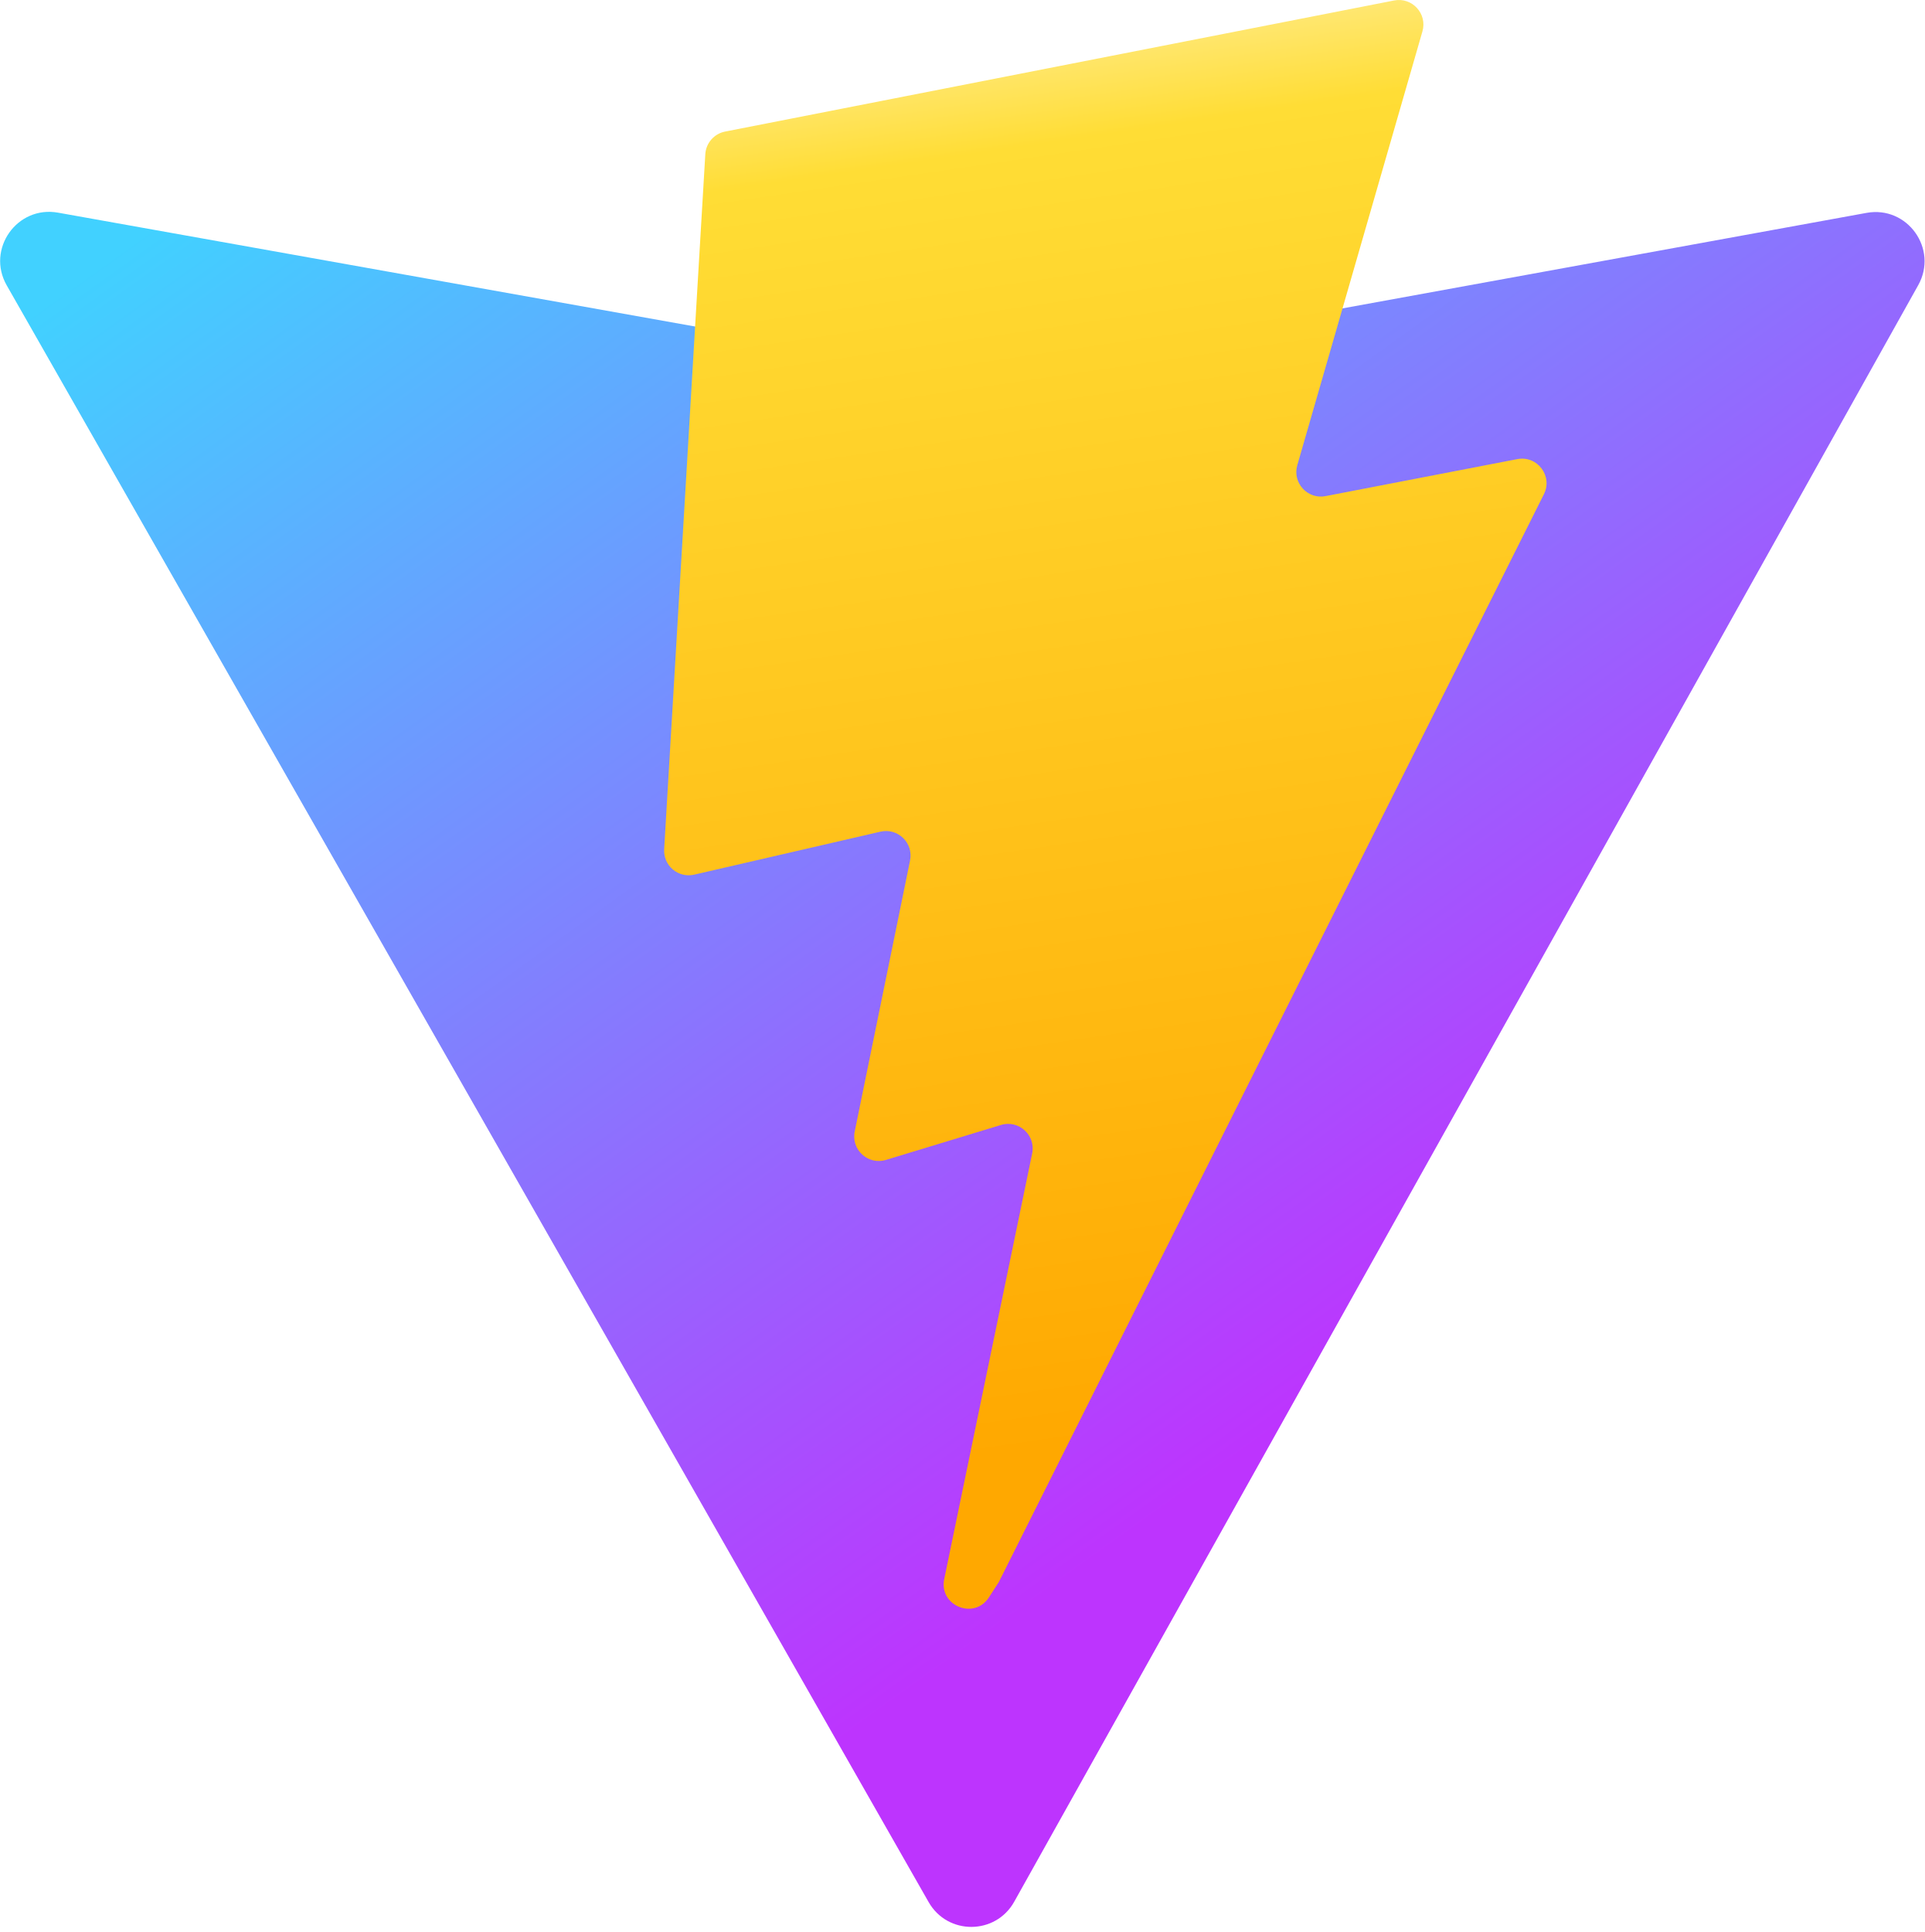
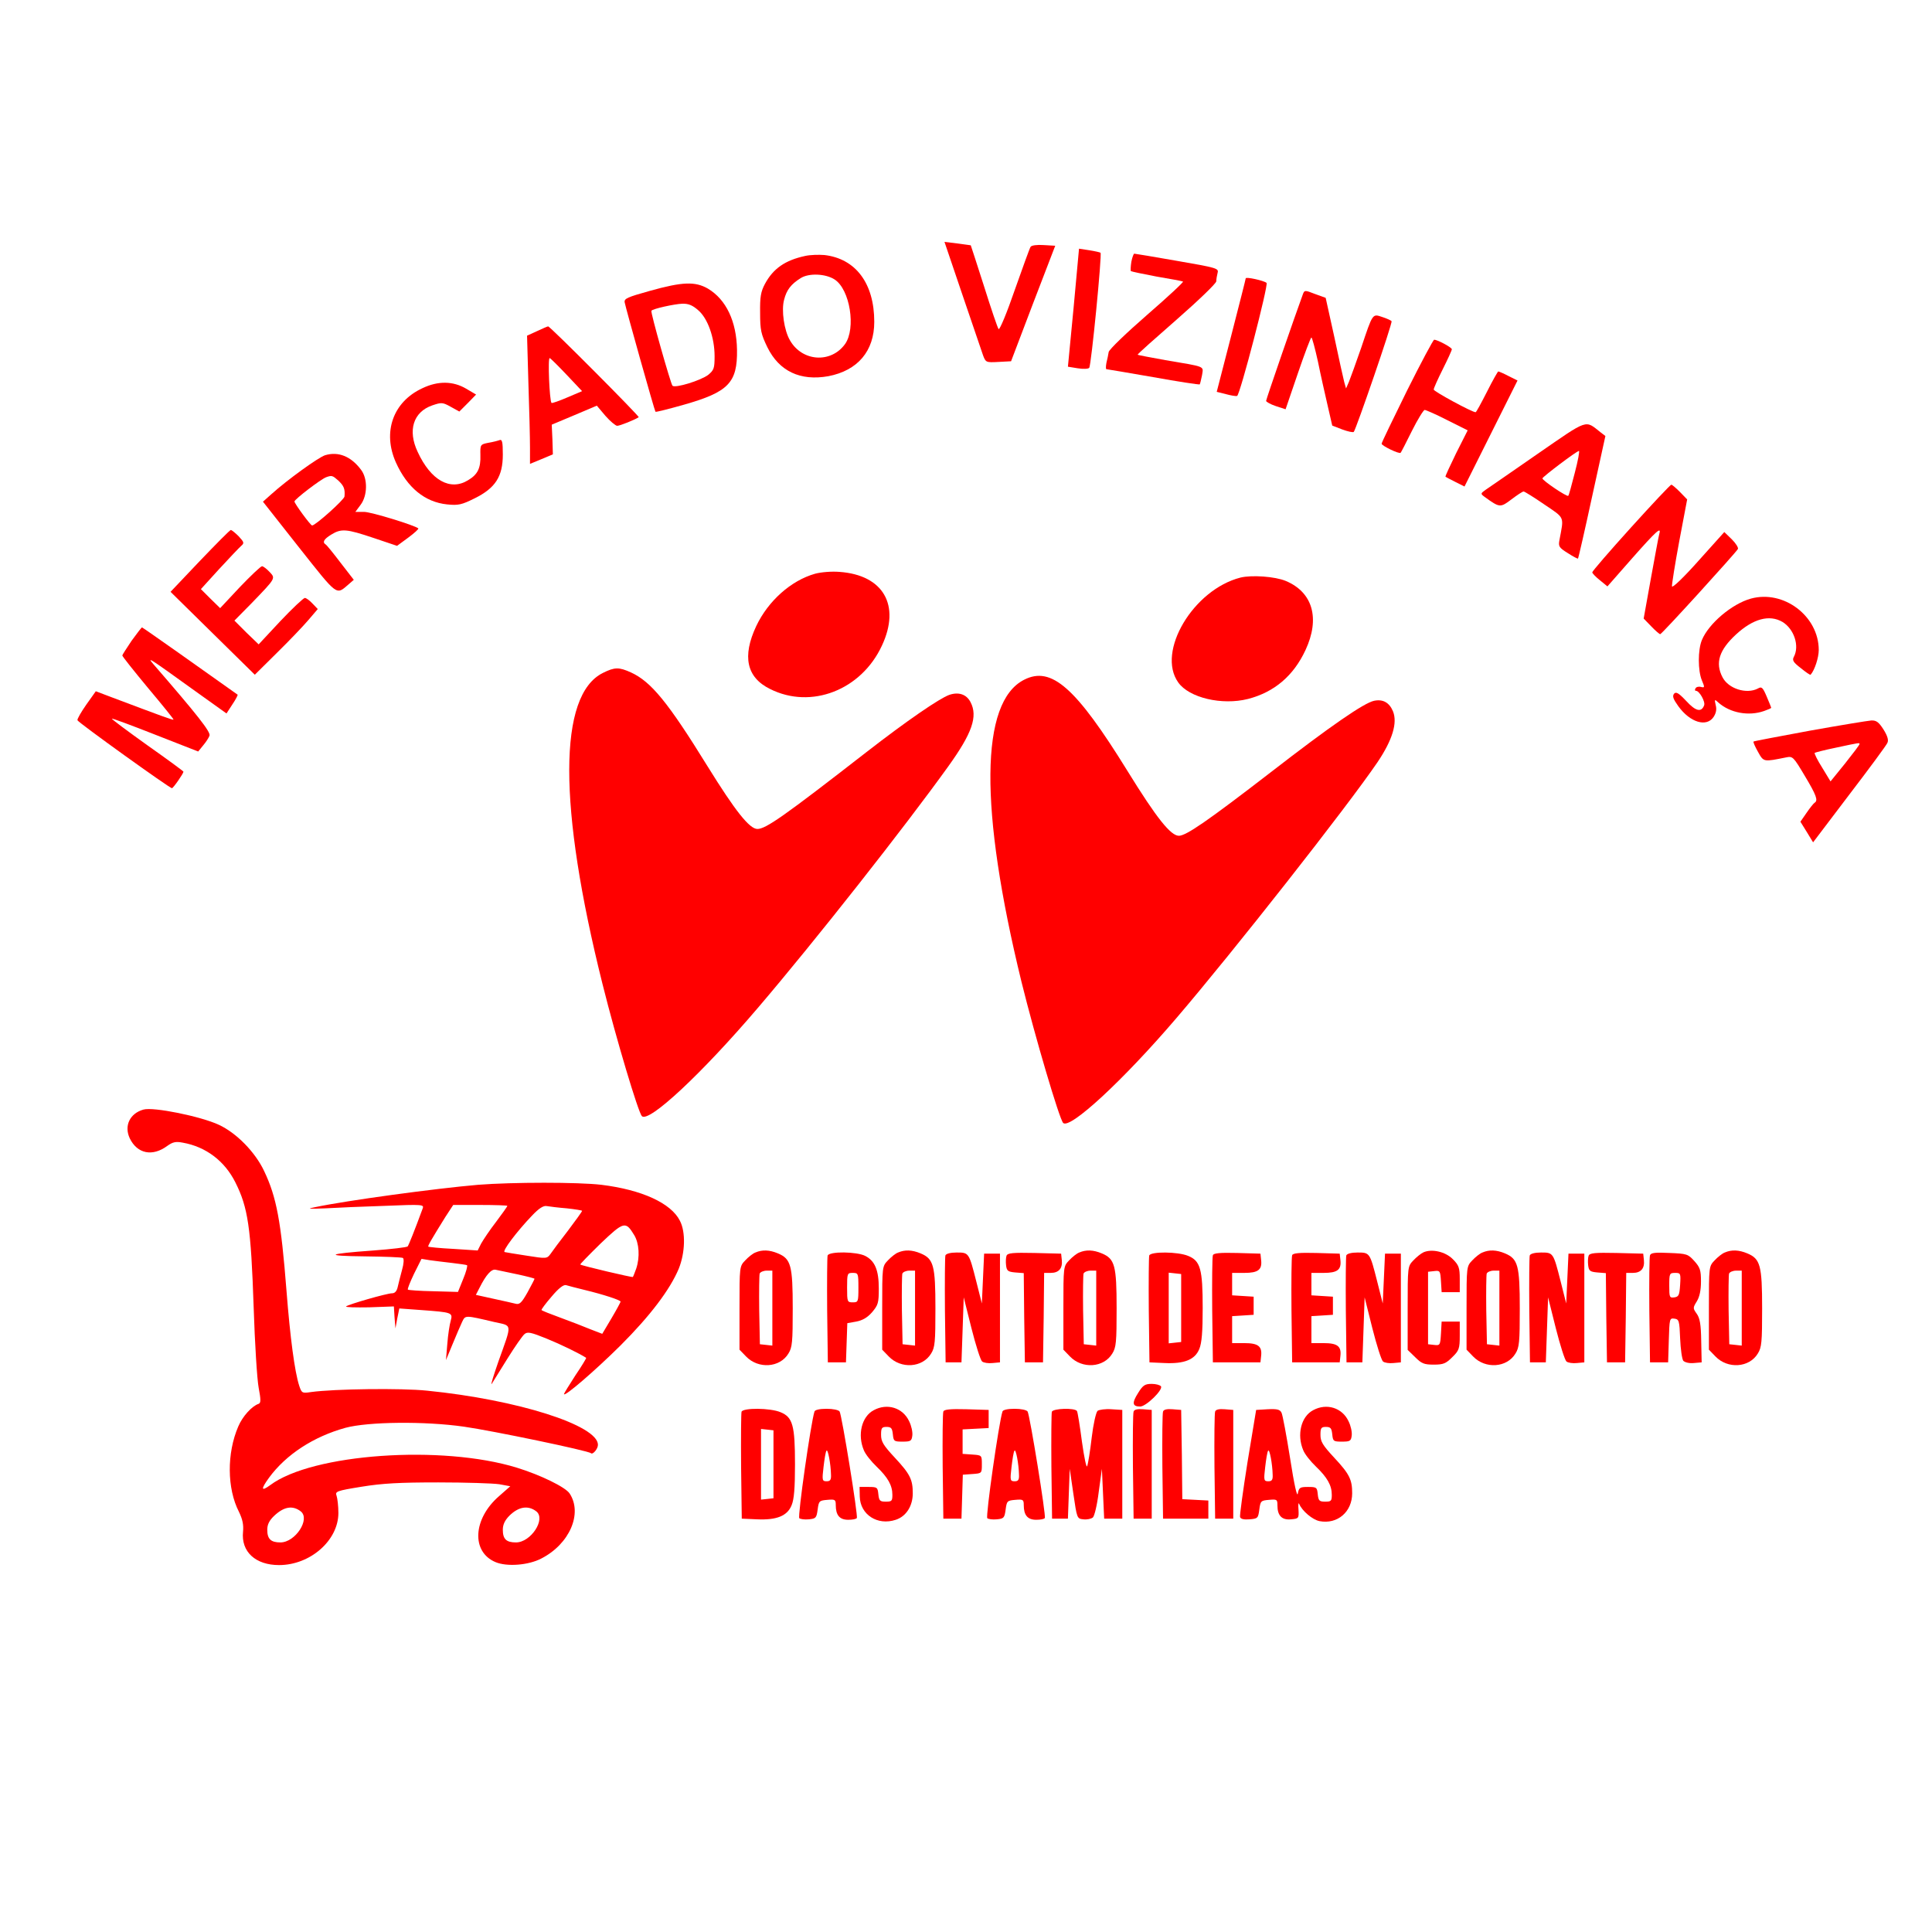
- <svg xmlns="http://www.w3.org/2000/svg" aria-hidden="true" role="img" class="iconify iconify--logos" width="31.88" height="32" preserveAspectRatio="xMidYMid meet" viewBox="0 0 256 257">
-   <defs>
-     <linearGradient id="IconifyId1813088fe1fbc01fb466" x1="-.828%" x2="57.636%" y1="7.652%" y2="78.411%">
-       <stop offset="0%" stop-color="#41D1FF" />
-       <stop offset="100%" stop-color="#BD34FE" />
-     </linearGradient>
-     <linearGradient id="IconifyId1813088fe1fbc01fb467" x1="43.376%" x2="50.316%" y1="2.242%" y2="89.03%">
-       <stop offset="0%" stop-color="#FFEA83" />
-       <stop offset="8.333%" stop-color="#FFDD35" />
-       <stop offset="100%" stop-color="#FFA800" />
-     </linearGradient>
-   </defs>
-   <path fill="url(#IconifyId1813088fe1fbc01fb466)" d="M255.153 37.938L134.897 252.976c-2.483 4.44-8.862 4.466-11.382.048L.875 37.958c-2.746-4.814 1.371-10.646 6.827-9.67l120.385 21.517a6.537 6.537 0 0 0 2.322-.004l117.867-21.483c5.438-.991 9.574 4.796 6.877 9.62Z" />
-   <path fill="url(#IconifyId1813088fe1fbc01fb467)" d="M185.432.063L96.44 17.501a3.268 3.268 0 0 0-2.634 3.014l-5.474 92.456a3.268 3.268 0 0 0 3.997 3.378l24.777-5.718c2.318-.535 4.413 1.507 3.936 3.838l-7.361 36.047c-.495 2.426 1.782 4.5 4.151 3.78l15.304-4.649c2.372-.72 4.652 1.36 4.15 3.788l-11.698 56.621c-.732 3.542 3.979 5.473 5.943 2.437l1.313-2.028l72.516-144.72c1.215-2.423-.88-5.186-3.54-4.672l-25.505 4.922c-2.396.462-4.435-1.77-3.759-4.114l16.646-57.705c.677-2.35-1.37-4.583-3.769-4.113Z" />
+ <svg xmlns="http://www.w3.org/2000/svg" width="243" height="243" viewBox="0 0 243 243" fill="none">
+   <path d="M121.044 37.062C122.298 40.737 123.466 44.156 123.637 44.669C123.978 45.58 124.007 45.609 125.574 45.523L127.169 45.438L129.932 38.173L132.724 30.909L131.271 30.824C130.445 30.767 129.733 30.852 129.619 31.052C129.505 31.223 128.622 33.672 127.625 36.493C126.656 39.313 125.745 41.507 125.602 41.393C125.488 41.279 124.662 38.857 123.779 36.037C122.867 33.217 122.127 30.881 122.098 30.852C122.098 30.852 121.329 30.738 120.446 30.624L118.794 30.425L121.044 37.062Z" fill="#FF0000" />
+   <path d="M135.032 38.715L134.319 46.122L135.544 46.321C136.228 46.435 136.883 46.406 136.997 46.264C137.254 45.979 138.621 31.963 138.422 31.792C138.365 31.735 137.738 31.593 137.026 31.479L135.715 31.279L135.032 38.715Z" fill="#FF0000" />
+   <path d="M101.274 32.191C98.767 32.732 97.257 33.758 96.203 35.724C95.69 36.692 95.576 37.347 95.605 39.342C95.605 41.535 95.719 42.019 96.516 43.672C97.998 46.691 100.647 47.945 104.179 47.318C107.883 46.606 109.962 44.156 109.962 40.481C109.962 35.638 107.626 32.533 103.695 32.077C102.983 32.02 101.9 32.049 101.274 32.191ZM104.977 35.154C106.914 36.407 107.683 41.307 106.288 43.273C104.521 45.723 100.903 45.495 99.365 42.817C98.624 41.564 98.254 39.028 98.624 37.689C98.938 36.464 99.479 35.752 100.704 34.983C101.73 34.328 103.838 34.413 104.977 35.154Z" fill="#FF0000" />
+   <path d="M142.296 32.932C142.211 33.502 142.182 34.014 142.239 34.1C142.324 34.157 143.777 34.47 145.458 34.783C147.167 35.068 148.677 35.353 148.791 35.41C148.934 35.439 146.911 37.319 144.319 39.569C141.669 41.877 139.533 43.928 139.447 44.27C139.39 44.612 139.276 45.21 139.162 45.637C139.077 46.093 139.077 46.435 139.162 46.435C139.248 46.435 141.897 46.891 145.031 47.432C148.193 48.002 150.814 48.401 150.899 48.344C150.956 48.258 151.07 47.745 151.184 47.204C151.355 46.008 151.782 46.178 146.569 45.295C144.717 44.954 143.122 44.669 143.094 44.612C143.037 44.555 145.259 42.589 147.994 40.196C150.728 37.803 152.979 35.638 152.979 35.382C152.979 35.125 153.064 34.641 153.15 34.299C153.292 33.758 153.036 33.672 148.079 32.818C145.173 32.305 142.752 31.906 142.666 31.906C142.581 31.906 142.41 32.362 142.296 32.932Z" fill="#FF0000" />
+   <path d="M156.682 35.011C156.682 35.097 155.856 38.344 154.859 42.219L153.036 49.284L154.175 49.569C154.802 49.739 155.429 49.853 155.6 49.797C155.97 49.654 159.56 35.837 159.303 35.581C158.99 35.296 156.682 34.783 156.682 35.011Z" fill="#FF0000" />
+   <path d="M81.76 36.578C78.911 37.376 78.484 37.547 78.569 38.031C78.712 38.8 82.329 51.677 82.443 51.791C82.5 51.848 84.096 51.449 86.004 50.907C91.616 49.312 92.756 48.144 92.699 44.014C92.642 40.424 91.332 37.661 89.024 36.293C87.429 35.382 85.833 35.439 81.76 36.578ZM87.828 39.028C89.024 40.054 89.879 42.475 89.879 44.811C89.879 46.321 89.793 46.549 89.081 47.147C88.141 47.859 84.922 48.856 84.58 48.514C84.352 48.258 81.788 39.228 81.931 39.085C82.102 38.829 84.865 38.23 85.805 38.202C86.603 38.173 87.115 38.401 87.828 39.028Z" fill="#FF0000" />
+   <path d="M163.833 37.12C163.007 39.342 159.246 50.224 159.246 50.423C159.246 50.537 159.787 50.85 160.471 51.078L161.696 51.477L163.234 46.976C164.089 44.469 164.858 42.447 164.944 42.447C165.029 42.447 165.4 43.814 165.77 45.495C166.112 47.204 166.682 49.683 166.995 51.05L167.565 53.528L168.818 54.013C169.502 54.269 170.157 54.411 170.271 54.326C170.556 54.013 175.171 40.623 175.028 40.396C174.971 40.31 174.43 40.054 173.889 39.883C172.607 39.456 172.692 39.313 171.211 43.729C170.556 45.609 169.872 47.517 169.673 48.002L169.302 48.856L169.074 48.059C168.961 47.631 168.391 45.068 167.821 42.361L166.738 37.461L165.4 36.977C164.089 36.464 164.061 36.464 163.833 37.12Z" fill="#FF0000" />
+   <path d="M67.544 41.649L66.291 42.219L66.462 48.23C66.576 51.506 66.661 55.152 66.661 56.292V58.343L68.114 57.745L69.538 57.146L69.481 55.266L69.396 53.414L72.245 52.218L75.065 51.021L76.148 52.303C76.746 52.987 77.43 53.557 77.629 53.557C77.971 53.557 79.879 52.788 80.335 52.474C80.478 52.389 69.168 41.022 68.94 41.051C68.855 41.051 68.228 41.336 67.544 41.649ZM71.305 47.176L73.213 49.198L71.333 49.996C70.336 50.423 69.453 50.737 69.368 50.68C69.111 50.395 68.883 44.954 69.14 45.039C69.282 45.096 70.251 46.065 71.305 47.176Z" fill="#FF0000" />
+   <path d="M176.966 49.141C175.228 52.674 173.775 55.665 173.775 55.807C173.775 56.064 175.997 57.146 176.168 56.947C176.225 56.89 176.88 55.636 177.592 54.184C178.304 52.759 179.045 51.563 179.188 51.563C179.358 51.563 180.64 52.133 182.036 52.845L184.6 54.127L183.147 57.004C182.378 58.599 181.751 59.91 181.808 59.967C181.865 59.995 182.407 60.308 183.062 60.622L184.201 61.192L187.534 54.525L190.868 47.859L189.728 47.29C189.13 46.976 188.532 46.72 188.446 46.72C188.389 46.72 187.734 47.859 187.022 49.284C186.309 50.68 185.683 51.848 185.597 51.848C185.141 51.848 180.327 49.227 180.327 48.999C180.327 48.828 180.84 47.688 181.467 46.435C182.093 45.181 182.606 44.071 182.606 43.928C182.606 43.7 180.811 42.731 180.384 42.731C180.27 42.731 178.732 45.609 176.966 49.141Z" fill="#FF0000" />
+   <path d="M53.13 48.828C49.426 50.537 48.087 54.355 49.797 58.172C51.221 61.334 53.443 63.157 56.235 63.442C57.631 63.585 58.058 63.499 59.71 62.673C62.303 61.391 63.243 59.938 63.243 57.175C63.243 55.58 63.157 55.238 62.844 55.352C62.616 55.437 61.961 55.608 61.419 55.694C60.422 55.893 60.394 55.921 60.422 57.232C60.479 58.884 60.081 59.682 58.884 60.394C56.634 61.79 54.184 60.422 52.531 56.833C51.249 54.127 51.99 51.819 54.355 50.993C55.523 50.594 55.665 50.594 56.691 51.164L57.773 51.762L58.827 50.708L59.881 49.626L58.628 48.885C56.975 47.916 55.095 47.888 53.13 48.828Z" fill="#FF0000" />
+   <path d="M193.431 57.061C190.212 59.283 187.278 61.334 186.879 61.59C186.196 62.075 186.196 62.103 186.737 62.502C188.617 63.869 188.703 63.869 190.098 62.815C190.811 62.274 191.494 61.818 191.637 61.818C191.751 61.818 192.947 62.559 194.229 63.442C196.878 65.237 196.708 64.895 196.138 67.943C195.995 68.712 196.081 68.883 197.192 69.567C197.847 69.994 198.445 70.308 198.474 70.251C198.531 70.194 199.328 66.718 200.24 62.502L201.921 54.839L201.323 54.383C199.328 52.816 199.87 52.617 193.431 57.061ZM198.075 59.454C197.676 60.992 197.334 62.303 197.249 62.359C197.106 62.531 194.001 60.451 194.001 60.166C194.03 59.967 198.274 56.748 198.588 56.719C198.702 56.691 198.474 57.944 198.075 59.454Z" fill="#FF0000" />
+   <path d="M40.88 57.26C40.025 57.545 36.151 60.337 34.128 62.16L33.074 63.1L37.632 68.883C42.532 75.065 42.247 74.866 43.843 73.498L44.498 72.928L42.846 70.792C41.934 69.595 41.108 68.57 40.965 68.484C40.51 68.2 40.737 67.801 41.678 67.231C42.931 66.462 43.586 66.519 46.976 67.658L49.939 68.655L51.335 67.63C52.104 67.06 52.674 66.547 52.617 66.462C52.218 66.091 46.691 64.382 45.78 64.382H44.697L45.352 63.499C46.236 62.331 46.264 60.194 45.409 59.084C44.156 57.403 42.561 56.748 40.88 57.26ZM42.561 60.451C43.244 61.106 43.415 61.476 43.33 62.445C43.301 62.844 39.683 66.091 39.256 66.091C39.057 66.091 37.034 63.328 37.034 63.072C37.062 62.787 40.339 60.28 41.022 60.024C41.734 59.767 41.82 59.796 42.561 60.451Z" fill="#FF0000" />
+   <path d="M205.14 66.348C202.462 69.311 200.268 71.846 200.268 71.988C200.268 72.102 200.696 72.558 201.237 72.986L202.177 73.755L205.282 70.222C208.33 66.775 208.986 66.177 208.701 67.145C208.615 67.43 208.16 69.937 207.647 72.729L206.735 77.8L207.704 78.797C208.216 79.338 208.729 79.766 208.815 79.766C209.014 79.766 218.216 69.652 218.586 69.054C218.671 68.883 218.33 68.342 217.817 67.829L216.877 66.918L213.629 70.535C211.834 72.558 210.353 73.983 210.296 73.755C210.268 73.527 210.666 70.991 211.208 68.086L212.205 62.815L211.293 61.875C210.809 61.391 210.325 60.964 210.211 60.964C210.097 60.964 207.818 63.385 205.14 66.348Z" fill="#FF0000" />
+   <path d="M25.126 70.564L21.451 74.438L26.75 79.652L32.049 84.865L34.84 82.102C36.379 80.592 38.173 78.712 38.8 77.971L39.968 76.603L39.313 75.92C38.943 75.521 38.515 75.207 38.344 75.207C38.173 75.207 36.778 76.518 35.268 78.113L32.533 81.047L30.995 79.566L29.485 78.056L31.65 75.863C34.727 72.672 34.669 72.758 33.9 71.931C33.53 71.533 33.103 71.219 32.96 71.219C32.789 71.219 31.536 72.416 30.169 73.84L27.69 76.49L26.465 75.293L25.269 74.097L27.576 71.561C28.858 70.165 30.111 68.855 30.339 68.655C30.738 68.314 30.71 68.2 30.026 67.459C29.599 67.031 29.143 66.661 29.029 66.661C28.915 66.661 27.177 68.427 25.126 70.564Z" fill="#FF0000" />
+   <path d="M102.527 72.159C99.479 73.014 96.602 75.606 95.12 78.74C93.326 82.557 93.895 85.207 96.858 86.66C102.014 89.252 108.339 86.802 110.931 81.19C113.296 76.119 111.102 72.33 105.604 71.931C104.607 71.846 103.268 71.96 102.527 72.159Z" fill="#FF0000" />
+   <path d="M156.027 72.644C150.102 74.153 145.43 81.959 148.193 85.833C149.56 87.771 153.691 88.739 156.967 87.913C160.272 87.058 162.693 85.007 164.203 81.76C166.055 77.771 165.115 74.495 161.725 73.071C160.357 72.501 157.451 72.302 156.027 72.644Z" fill="#FF0000" />
+   <path d="M220.21 75.293C217.845 75.948 214.911 78.427 214.057 80.506C213.544 81.731 213.544 84.352 214.057 85.577C214.427 86.46 214.427 86.517 213.943 86.403C213.658 86.318 213.344 86.403 213.259 86.574C213.145 86.745 213.173 86.888 213.316 86.888C213.743 86.888 214.512 88.255 214.341 88.711C214 89.622 213.287 89.48 212.091 88.169C211.122 87.144 210.809 86.973 210.553 87.258C210.325 87.571 210.439 87.913 211.094 88.825C212.575 90.876 214.655 91.502 215.538 90.163C215.851 89.679 215.937 89.195 215.794 88.682C215.623 87.942 215.652 87.913 216.136 88.369C217.617 89.679 219.953 90.107 221.891 89.423C222.375 89.252 222.774 89.081 222.774 89.024C222.774 88.967 222.517 88.34 222.204 87.6C221.72 86.46 221.577 86.318 221.093 86.603C219.669 87.343 217.39 86.631 216.649 85.178C215.709 83.383 216.222 81.76 218.358 79.794C220.495 77.828 222.546 77.259 224.198 78.227C225.651 79.11 226.363 81.247 225.623 82.614C225.395 83.042 225.537 83.298 226.506 84.039C227.132 84.552 227.674 84.922 227.731 84.865C228.243 84.295 228.756 82.7 228.756 81.76C228.756 77.487 224.341 74.153 220.21 75.293Z" fill="#FF0000" />
+   <path d="M16.551 80.592C15.925 81.532 15.383 82.358 15.383 82.443C15.383 82.557 16.836 84.381 18.631 86.546C20.426 88.682 21.878 90.477 21.822 90.505C21.736 90.591 20.511 90.135 13.931 87.657L12.05 86.944L10.854 88.625C10.199 89.565 9.686 90.448 9.743 90.591C9.828 90.876 21.337 99.137 21.622 99.137C21.793 99.137 23.075 97.285 23.075 97.058C23.075 97.001 21.024 95.491 18.517 93.725C16.01 91.93 14.016 90.448 14.073 90.391C14.13 90.335 16.58 91.246 19.543 92.414L24.927 94.522L25.553 93.753C25.895 93.354 26.266 92.784 26.351 92.528C26.522 92.072 24.841 89.936 19.258 83.497C18.46 82.557 18.802 82.785 23.987 86.517L28.488 89.736L29.228 88.597C29.656 87.97 29.941 87.4 29.884 87.372C25.895 84.523 17.947 78.911 17.862 78.911C17.805 78.911 17.207 79.68 16.551 80.592Z" fill="#FF0000" />
+   <path d="M75.834 84.637C70.194 87.429 70.194 101.416 75.777 123.751C77.543 130.815 80.278 139.903 80.734 140.387C81.617 141.242 88.226 135.089 95.32 126.77C102.499 118.366 113.808 104.009 119.306 96.345C122.269 92.215 123.01 90.107 122.07 88.312C121.557 87.315 120.56 87.001 119.392 87.4C118.138 87.856 114.065 90.648 108.965 94.608C98.596 102.67 96.317 104.265 95.263 104.265C94.266 104.265 92.471 101.986 89.024 96.431C84.01 88.312 81.902 85.748 79.367 84.58C77.857 83.896 77.316 83.896 75.834 84.637Z" fill="#FF0000" />
+   <path d="M128.821 85.492C123.266 88.283 123.152 101.673 128.479 123.494C130.189 130.417 133.237 140.729 133.721 141.242C134.576 142.068 141.27 135.886 147.965 128.052C155.115 119.705 169.445 101.473 173.262 95.861C175.142 93.069 175.798 90.904 175.199 89.451C174.743 88.369 173.946 87.913 172.835 88.141C171.581 88.397 167.394 91.275 159.816 97.143C151.953 103.211 149.19 105.12 148.278 105.12C147.253 105.12 145.487 102.926 141.812 96.972C135.317 86.46 132.24 83.754 128.821 85.492Z" fill="#FF0000" />
+   <path d="M227.645 91.901C223.799 92.614 220.609 93.212 220.552 93.269C220.495 93.354 220.751 93.924 221.122 94.579C221.834 95.861 221.805 95.833 224.654 95.263C225.48 95.092 225.566 95.177 226.99 97.57C228.443 99.992 228.699 100.675 228.243 100.96C228.101 101.046 227.645 101.616 227.218 102.242L226.449 103.353L227.246 104.635L228.044 105.946L232.602 99.935C235.109 96.659 237.274 93.725 237.388 93.44C237.559 93.098 237.416 92.585 236.904 91.759C236.305 90.819 235.992 90.591 235.365 90.619C234.938 90.648 231.463 91.218 227.645 91.901ZM233.884 93.582C233.884 93.696 233.058 94.778 232.061 96.032L230.238 98.282L229.184 96.545C228.585 95.605 228.186 94.778 228.243 94.693C228.329 94.636 229.525 94.323 230.921 94.038C233.969 93.383 233.884 93.411 233.884 93.582Z" fill="#FF0000" />
+   <path d="M18.033 139.561C16.323 140.045 15.583 141.612 16.323 143.179C17.264 145.116 19.172 145.515 21.052 144.119C21.736 143.635 22.106 143.549 22.99 143.72C25.895 144.233 28.26 146.028 29.599 148.706C31.194 151.868 31.564 154.375 31.906 164.459C32.049 168.932 32.334 173.49 32.533 174.544C32.818 176.054 32.818 176.453 32.533 176.567C31.678 176.852 30.51 178.134 29.969 179.415C28.516 182.777 28.545 187.221 30.055 190.155C30.51 191.095 30.653 191.779 30.567 192.662C30.311 195.169 32.134 196.85 35.097 196.85C39.028 196.85 42.561 193.745 42.561 190.298C42.561 189.443 42.447 188.475 42.333 188.133C42.133 187.591 42.304 187.506 45.495 186.993C48.087 186.566 50.309 186.452 55.124 186.452C58.571 186.452 62.018 186.566 62.787 186.68L64.183 186.936L62.758 188.19C59.482 191.038 59.254 195.198 62.331 196.48C63.755 197.078 66.462 196.878 68.086 196.024C71.647 194.201 73.299 190.355 71.647 187.848C71.134 187.05 67.972 185.512 65.009 184.6C55.58 181.694 39.256 182.834 33.986 186.794C32.818 187.648 32.789 187.307 33.843 185.854C35.98 182.948 39.427 180.697 43.444 179.586C46.292 178.817 53.414 178.732 58.371 179.444C61.961 179.957 74.011 182.464 74.324 182.777C74.552 183.005 75.207 182.236 75.207 181.723C75.207 179.273 65.123 176.054 53.728 174.914C50.48 174.573 42.048 174.687 39.142 175.085C38.003 175.256 37.946 175.228 37.632 174.288C37.062 172.521 36.493 168.22 36.037 162.38C35.353 153.606 34.783 150.557 33.217 147.281C32.106 144.917 29.741 142.495 27.519 141.47C25.269 140.416 19.258 139.191 18.033 139.561ZM37.832 190.098C39.057 191.067 37.148 194.001 35.268 194.001C34.071 194.001 33.615 193.574 33.615 192.406C33.615 191.751 33.872 191.238 34.47 190.668C35.695 189.5 36.806 189.301 37.832 190.098ZM67.459 190.098C68.684 191.067 66.775 194.001 64.895 194.001C63.67 194.001 63.243 193.574 63.243 192.406C63.243 191.751 63.499 191.209 64.097 190.611C65.237 189.5 66.433 189.301 67.459 190.098Z" fill="#FF0000" />
+   <path d="M60.138 149.019C54.81 149.475 43.643 150.985 39.598 151.839C38.544 152.039 38.772 152.067 40.88 151.982C42.304 151.896 45.666 151.754 48.401 151.668C53.187 151.469 53.358 151.498 53.158 152.01C52.133 154.802 51.42 156.568 51.278 156.768C51.192 156.882 49.255 157.11 46.976 157.281C41.051 157.708 40.652 157.964 45.865 158.021C48.372 158.05 50.537 158.135 50.68 158.221C50.822 158.335 50.794 158.933 50.566 159.73C50.366 160.5 50.11 161.44 50.024 161.867C49.91 162.408 49.654 162.665 49.312 162.665C48.657 162.665 43.814 164.061 43.529 164.317C43.415 164.431 44.726 164.459 46.435 164.431L49.54 164.317L49.626 165.713L49.739 167.08L49.967 165.827L50.224 164.573L52.959 164.773C56.833 165.058 56.975 165.086 56.691 166.112C56.548 166.596 56.349 167.878 56.263 169.017L56.092 171.069L56.918 169.074C57.374 167.963 57.916 166.71 58.115 166.283C58.542 165.4 58.428 165.4 62.189 166.283C64.468 166.795 64.439 166.34 62.701 171.211C62.075 173.006 61.676 174.288 61.847 174.06C61.989 173.832 62.872 172.407 63.812 170.898C64.752 169.388 65.721 167.992 65.978 167.792C66.348 167.479 66.775 167.565 68.741 168.362C70.564 169.103 72.843 170.214 73.726 170.784C73.755 170.841 73.156 171.838 72.359 173.006C71.59 174.202 70.934 175.256 70.934 175.342C70.934 175.769 74.809 172.436 78.056 169.217C81.788 165.485 84.267 162.209 85.378 159.56C86.175 157.565 86.261 154.973 85.52 153.549C84.409 151.327 80.734 149.646 75.635 149.019C72.701 148.677 64.525 148.677 60.138 149.019ZM63.812 151.668C63.812 151.754 63.157 152.666 62.388 153.691C61.59 154.717 60.764 155.97 60.508 156.426L60.081 157.281L57.032 157.081C55.352 156.996 53.927 156.853 53.87 156.796C53.785 156.711 54.298 155.828 56.035 153.036L57.004 151.555H60.394C62.274 151.555 63.812 151.611 63.812 151.668ZM71.305 151.982C72.359 152.096 73.213 152.238 73.213 152.295C73.213 152.381 72.416 153.492 71.447 154.774C70.45 156.056 69.453 157.394 69.225 157.736C68.798 158.306 68.741 158.335 66.262 157.936C64.895 157.736 63.613 157.508 63.471 157.48C63.129 157.366 65.037 154.859 66.889 152.922C67.801 151.953 68.371 151.611 68.769 151.697C69.111 151.754 70.222 151.896 71.305 151.982ZM79.766 155.343C80.392 156.369 80.506 158.107 80.022 159.56C79.823 160.101 79.652 160.557 79.595 160.614C79.538 160.699 73.242 159.218 72.986 159.047C72.928 159.018 74.068 157.85 75.521 156.426C78.455 153.634 78.683 153.549 79.766 155.343ZM56.833 158.847C57.773 158.961 58.628 159.075 58.742 159.132C58.827 159.218 58.628 159.987 58.257 160.87L57.602 162.494L54.526 162.408C52.816 162.38 51.363 162.266 51.306 162.209C51.221 162.123 51.591 161.24 52.075 160.215L53.016 158.335L54.07 158.506C54.639 158.591 55.893 158.733 56.833 158.847ZM65.037 160.272C66.234 160.528 67.231 160.785 67.231 160.841C67.231 160.898 66.832 161.668 66.348 162.551C65.607 163.861 65.351 164.118 64.838 163.975C64.496 163.89 63.243 163.605 62.046 163.348L59.853 162.864L60.309 161.981C61.135 160.329 61.818 159.588 62.331 159.702C62.587 159.759 63.812 160.015 65.037 160.272ZM73.498 162.237C75.863 162.807 78.056 163.519 78.056 163.719C78.056 163.776 77.543 164.744 76.917 165.798L75.749 167.764L74.267 167.194C73.441 166.852 71.76 166.197 70.507 165.741C69.254 165.286 68.171 164.858 68.114 164.773C68.057 164.716 68.627 163.947 69.368 163.092C70.251 162.038 70.877 161.554 71.191 161.639C71.447 161.725 72.473 161.981 73.498 162.237Z" fill="#FF0000" />
+   <path d="M95.007 157.537C94.693 157.651 94.123 158.107 93.725 158.534C93.012 159.275 93.012 159.332 93.012 164.516V169.758L93.838 170.613C95.377 172.208 98.083 172.037 99.166 170.242C99.65 169.473 99.707 168.79 99.707 164.573C99.707 159.161 99.479 158.335 97.855 157.651C96.773 157.195 95.861 157.167 95.007 157.537ZM97.143 164.545V169.245L96.374 169.16L95.576 169.074L95.491 164.801C95.462 162.465 95.491 160.386 95.548 160.186C95.633 159.987 96.032 159.816 96.431 159.816H97.143V164.545Z" fill="#FF0000" />
+   <path d="M112.954 157.537C112.64 157.651 112.071 158.107 111.672 158.534C110.96 159.275 110.96 159.332 110.96 164.516V169.758L111.786 170.613C113.324 172.208 116.03 172.037 117.113 170.242C117.597 169.473 117.654 168.79 117.654 164.573C117.654 159.161 117.426 158.335 115.803 157.651C114.72 157.195 113.808 157.167 112.954 157.537ZM115.09 164.545V169.245L114.321 169.16L113.523 169.074L113.438 164.801C113.41 162.465 113.438 160.386 113.495 160.186C113.58 159.987 113.979 159.816 114.378 159.816H115.09V164.545Z" fill="#FF0000" />
+   <path d="M135.744 157.537C135.43 157.651 134.861 158.107 134.462 158.534C133.75 159.275 133.75 159.332 133.75 164.516V169.758L134.576 170.613C136.114 172.208 138.821 172.037 139.903 170.242C140.387 169.473 140.444 168.79 140.444 164.573C140.444 159.161 140.216 158.335 138.593 157.651C137.51 157.195 136.598 157.167 135.744 157.537ZM137.88 164.545V169.245L137.111 169.16L136.314 169.074L136.228 164.801C136.2 162.465 136.228 160.386 136.285 160.186C136.371 159.987 136.769 159.816 137.168 159.816H137.88V164.545Z" fill="#FF0000" />
+   <path d="M179.045 157.508C178.732 157.651 178.162 158.107 177.763 158.534C177.051 159.275 177.051 159.332 177.051 164.545V169.787L177.991 170.698C178.789 171.496 179.102 171.638 180.327 171.638C181.552 171.638 181.865 171.496 182.663 170.698C183.518 169.872 183.603 169.616 183.603 167.992V166.226H182.464H181.324L181.239 167.736C181.153 169.188 181.125 169.245 180.384 169.16L179.615 169.074V164.516V159.958L180.384 159.873C181.125 159.787 181.153 159.844 181.239 161.155L181.324 162.522H182.464H183.603V160.87C183.603 159.446 183.489 159.132 182.72 158.363C181.78 157.423 180.099 157.053 179.045 157.508Z" fill="#FF0000" />
+   <path d="M186.452 157.537C186.139 157.651 185.569 158.107 185.17 158.534C184.458 159.275 184.458 159.332 184.458 164.516V169.758L185.284 170.613C186.822 172.208 189.529 172.037 190.611 170.242C191.095 169.473 191.152 168.79 191.152 164.573C191.152 159.161 190.924 158.335 189.301 157.651C188.218 157.195 187.307 157.167 186.452 157.537ZM188.588 164.545V169.245L187.819 169.16L187.022 169.074L186.936 164.801C186.908 162.465 186.936 160.386 186.993 160.186C187.079 159.987 187.477 159.816 187.876 159.816H188.588V164.545Z" fill="#FF0000" />
+   <path d="M216.934 157.537C216.62 157.651 216.051 158.107 215.652 158.534C214.94 159.275 214.94 159.332 214.94 164.516V169.758L215.766 170.613C217.304 172.208 220.01 172.037 221.093 170.242C221.577 169.473 221.634 168.79 221.634 164.573C221.634 159.161 221.406 158.335 219.782 157.651C218.7 157.195 217.788 157.167 216.934 157.537ZM219.07 164.545V169.245L218.301 169.16L217.503 169.074L217.418 164.801C217.39 162.465 217.418 160.386 217.475 160.186C217.56 159.987 217.959 159.816 218.358 159.816H219.07V164.545Z" fill="#FF0000" />
+   <path d="M104.094 157.907C104.037 158.107 104.009 161.212 104.037 164.801L104.123 171.353H105.262H106.402L106.487 168.875L106.572 166.425L107.683 166.226C108.453 166.083 109.079 165.741 109.678 165.058C110.447 164.146 110.532 163.89 110.532 162.066C110.532 159.759 110.048 158.591 108.823 157.964C107.769 157.423 104.322 157.366 104.094 157.907ZM107.968 161.953C107.968 163.747 107.94 163.804 107.256 163.804C106.572 163.804 106.544 163.747 106.544 161.953C106.544 160.158 106.572 160.101 107.256 160.101C107.94 160.101 107.968 160.158 107.968 161.953Z" fill="#FF0000" />
+   <path d="M118.908 157.907C118.851 158.107 118.822 161.212 118.851 164.801L118.936 171.353H119.933H120.93L121.073 167.28L121.215 163.177L122.184 167.052C122.725 169.188 123.323 171.069 123.523 171.24C123.722 171.41 124.32 171.496 124.833 171.439L125.773 171.353V164.516V157.679H124.776H123.779L123.637 160.813L123.494 163.947L122.81 161.24C121.87 157.537 121.87 157.537 120.332 157.537C119.563 157.537 118.993 157.679 118.908 157.907Z" fill="#FF0000" />
+   <path d="M126.599 157.936C126.514 158.164 126.485 158.705 126.542 159.161C126.628 159.844 126.77 159.958 127.682 160.044L128.764 160.129L128.821 165.741L128.907 171.353H130.046H131.186L131.271 165.713L131.328 160.101H132.154C133.18 160.101 133.664 159.531 133.55 158.477L133.465 157.679L130.103 157.594C127.397 157.537 126.742 157.594 126.599 157.936Z" fill="#FF0000" />
+   <path d="M144.547 157.907C144.49 158.107 144.461 161.212 144.49 164.801L144.575 171.353L146.484 171.439C148.962 171.553 150.301 171.012 150.842 169.673C151.156 168.932 151.27 167.508 151.27 164.516C151.27 159.617 150.985 158.591 149.446 157.964C148.164 157.423 144.746 157.395 144.547 157.907ZM148.563 164.516V168.79L147.794 168.875L146.996 168.961V164.516V160.072L147.794 160.158L148.563 160.243V164.516Z" fill="#FF0000" />
+   <path d="M152.552 157.879C152.466 158.107 152.438 161.212 152.466 164.801L152.552 171.353H155.543H158.534L158.619 170.556C158.762 169.331 158.249 168.932 156.511 168.932H154.973V167.251V165.542L156.34 165.457L157.679 165.371V164.232V163.092L156.34 163.007L154.973 162.921V161.497V160.101H156.511C158.249 160.101 158.762 159.702 158.619 158.477L158.534 157.679L155.6 157.594C153.406 157.537 152.637 157.622 152.552 157.879Z" fill="#FF0000" />
+   <path d="M162.522 157.879C162.437 158.107 162.408 161.212 162.437 164.801L162.522 171.353H165.514H168.505L168.59 170.556C168.733 169.331 168.22 168.932 166.482 168.932H164.944V167.251V165.542L166.311 165.457L167.65 165.371V164.232V163.092L166.311 163.007L164.944 162.921V161.497V160.101H166.482C168.22 160.101 168.733 159.702 168.59 158.477L168.505 157.679L165.57 157.594C163.377 157.537 162.608 157.622 162.522 157.879Z" fill="#FF0000" />
+   <path d="M169.331 157.907C169.274 158.107 169.245 161.212 169.274 164.801L169.359 171.353H170.356H171.353L171.496 167.28L171.638 163.177L172.607 167.052C173.148 169.188 173.746 171.069 173.946 171.24C174.145 171.41 174.744 171.496 175.256 171.439L176.196 171.353V164.516V157.679H175.199H174.202L174.06 160.813L173.917 163.947L173.234 161.24C172.294 157.537 172.294 157.537 170.755 157.537C169.986 157.537 169.416 157.679 169.331 157.907Z" fill="#FF0000" />
+   <path d="M192.406 157.907C192.349 158.107 192.32 161.212 192.349 164.801L192.434 171.353H193.431H194.428L194.571 167.28L194.713 163.177L195.682 167.052C196.223 169.188 196.821 171.069 197.021 171.24C197.22 171.41 197.818 171.496 198.331 171.439L199.271 171.353V164.516V157.679H198.274H197.277L197.135 160.813L196.992 163.947L196.309 161.24C195.369 157.537 195.369 157.537 193.83 157.537C193.061 157.537 192.491 157.679 192.406 157.907Z" fill="#FF0000" />
+   <path d="M199.813 157.936C199.727 158.164 199.699 158.705 199.756 159.161C199.841 159.844 199.984 159.958 200.895 160.044L201.978 160.129L202.035 165.741L202.12 171.353H203.26H204.399L204.485 165.713L204.542 160.101H205.368C206.393 160.101 206.878 159.531 206.764 158.477L206.678 157.679L203.317 157.594C200.61 157.537 199.955 157.594 199.813 157.936Z" fill="#FF0000" />
+   <path d="M207.533 157.879C207.447 158.078 207.419 161.212 207.447 164.801L207.533 171.353H208.672H209.812L209.897 168.562C209.983 165.855 209.983 165.77 210.609 165.855C211.179 165.941 211.236 166.112 211.322 168.362C211.379 169.673 211.55 170.926 211.72 171.154C211.92 171.353 212.461 171.496 213.031 171.439L214.028 171.353L213.971 168.647C213.943 166.568 213.8 165.77 213.401 165.229C212.917 164.545 212.917 164.488 213.43 163.662C213.772 163.092 213.943 162.266 213.943 161.183C213.943 159.759 213.829 159.417 213.116 158.619C212.319 157.736 212.176 157.679 209.983 157.594C208.216 157.508 207.647 157.565 207.533 157.879ZM211.322 161.582C211.236 162.893 211.151 163.092 210.609 163.177C209.983 163.263 209.954 163.177 209.954 161.696C209.954 160.186 209.983 160.101 210.695 160.101C211.379 160.101 211.407 160.158 211.322 161.582Z" fill="#FF0000" />
+   <path d="M143.151 175.199C142.353 176.453 142.41 176.909 143.407 176.909C144.148 176.909 146.284 174.829 146.028 174.373C145.914 174.202 145.373 174.06 144.86 174.06C144.005 174.06 143.749 174.231 143.151 175.199Z" fill="#FF0000" />
+   <path d="M109.906 177.364C108.367 178.162 107.826 180.47 108.652 182.407C108.851 182.919 109.592 183.831 110.247 184.458C111.672 185.825 112.241 186.822 112.241 188.019C112.241 188.788 112.156 188.873 111.415 188.873C110.675 188.873 110.561 188.759 110.475 187.933C110.39 187.079 110.333 187.022 109.25 187.022H108.111L108.139 188.247C108.196 190.497 110.361 191.922 112.669 191.152C113.979 190.725 114.805 189.415 114.805 187.819C114.805 186.082 114.464 185.398 112.526 183.318C111.102 181.78 110.817 181.324 110.817 180.47C110.817 179.615 110.903 179.472 111.501 179.472C112.099 179.472 112.213 179.643 112.298 180.384C112.384 181.267 112.441 181.324 113.523 181.324C114.549 181.324 114.663 181.239 114.748 180.555C114.805 180.128 114.634 179.33 114.35 178.76C113.552 177.051 111.586 176.453 109.906 177.364Z" fill="#FF0000" />
+   <path d="M165.172 177.364C163.633 178.162 163.092 180.47 163.918 182.407C164.118 182.919 164.858 183.831 165.513 184.458C166.938 185.825 167.508 186.822 167.508 188.019C167.508 188.788 167.422 188.873 166.681 188.873C165.941 188.873 165.827 188.759 165.741 187.933C165.656 187.079 165.599 187.022 164.516 187.022C163.491 187.022 163.377 187.107 163.234 187.848C163.149 188.389 162.779 186.737 162.266 183.432C161.81 180.555 161.326 177.963 161.183 177.678C160.984 177.279 160.642 177.193 159.446 177.25L157.993 177.336L156.91 183.888C156.34 187.478 155.913 190.611 155.97 190.811C156.056 191.067 156.483 191.152 157.167 191.095C158.192 191.01 158.249 190.953 158.392 189.87C158.534 188.788 158.591 188.731 159.616 188.645C160.614 188.56 160.671 188.589 160.671 189.358C160.671 190.64 161.24 191.209 162.38 191.095C163.348 191.01 163.377 190.981 163.32 189.87C163.263 189.244 163.32 188.93 163.405 189.158C163.776 190.041 165.086 191.152 165.969 191.323C168.22 191.751 170.071 190.155 170.071 187.819C170.071 186.082 169.73 185.398 167.792 183.318C166.368 181.78 166.083 181.324 166.083 180.47C166.083 179.615 166.169 179.472 166.767 179.472C167.365 179.472 167.479 179.643 167.565 180.384C167.65 181.267 167.707 181.324 168.79 181.324C169.815 181.324 169.929 181.239 170.014 180.555C170.071 180.128 169.901 179.33 169.616 178.76C168.818 177.051 166.852 176.453 165.172 177.364ZM160.072 185.512C160.101 186.139 159.958 186.31 159.531 186.31C158.961 186.31 158.933 186.196 159.132 184.515C159.246 183.546 159.389 182.606 159.503 182.464C159.673 182.179 160.044 184.116 160.072 185.512Z" fill="#FF0000" />
+   <path d="M93.269 177.564C93.212 177.763 93.183 180.868 93.212 184.458L93.297 191.01L95.206 191.095C97.684 191.209 99.023 190.668 99.564 189.329C99.878 188.589 99.992 187.164 99.992 184.173C99.992 179.273 99.707 178.247 98.169 177.621C96.887 177.079 93.468 177.051 93.269 177.564ZM97.285 184.173V188.446L96.516 188.532L95.719 188.617V184.173V179.729L96.516 179.814L97.285 179.9V184.173Z" fill="#FF0000" />
+   <path d="M102.442 177.535C101.986 178.96 100.305 190.725 100.533 190.953C100.647 191.067 101.217 191.152 101.73 191.095C102.613 191.01 102.698 190.925 102.841 189.87C102.983 188.788 103.04 188.731 104.066 188.645C105.034 188.56 105.12 188.617 105.12 189.301C105.12 190.583 105.604 191.152 106.686 191.152C107.199 191.152 107.712 191.067 107.769 190.925C107.94 190.668 105.889 178.02 105.604 177.535C105.461 177.336 104.778 177.193 103.952 177.193C103.068 177.193 102.499 177.336 102.442 177.535ZM104.521 185.512C104.55 186.139 104.407 186.309 103.98 186.309C103.41 186.309 103.382 186.196 103.581 184.515C103.695 183.546 103.838 182.606 103.952 182.464C104.123 182.179 104.493 184.116 104.521 185.512Z" fill="#FF0000" />
+   <path d="M118.651 177.535C118.566 177.763 118.537 180.868 118.566 184.458L118.651 191.01H119.791H120.93L121.016 188.247L121.101 185.483L122.298 185.398C123.494 185.312 123.494 185.312 123.494 184.173C123.494 183.033 123.494 183.033 122.298 182.948L121.073 182.862V181.324V179.786L122.725 179.7L124.349 179.615V178.475V177.336L121.557 177.25C119.477 177.193 118.737 177.279 118.651 177.535Z" fill="#FF0000" />
+   <path d="M126.087 177.535C125.631 178.96 123.95 190.725 124.178 190.953C124.292 191.067 124.862 191.152 125.374 191.095C126.257 191.01 126.343 190.925 126.485 189.87C126.628 188.788 126.685 188.731 127.71 188.645C128.679 188.56 128.764 188.617 128.764 189.301C128.764 190.583 129.249 191.152 130.331 191.152C130.844 191.152 131.357 191.067 131.414 190.925C131.585 190.668 129.534 178.02 129.249 177.535C129.106 177.336 128.423 177.193 127.596 177.193C126.713 177.193 126.144 177.336 126.087 177.535ZM128.166 185.512C128.195 186.139 128.052 186.309 127.625 186.309C127.055 186.309 127.027 186.196 127.226 184.515C127.34 183.546 127.482 182.606 127.596 182.464C127.767 182.179 128.138 184.116 128.166 185.512Z" fill="#FF0000" />
+   <path d="M132.297 177.564C132.24 177.763 132.211 180.868 132.24 184.458L132.325 191.01H133.322H134.319L134.433 187.876L134.547 184.743L135.003 187.876C135.459 190.981 135.459 191.01 136.257 191.095C136.712 191.152 137.225 191.038 137.453 190.868C137.653 190.697 137.994 189.301 138.194 187.648L138.593 184.743L138.735 187.876L138.878 191.01H140.017H141.157V184.173V177.336L139.789 177.25C139.02 177.193 138.251 177.307 138.051 177.45C137.852 177.621 137.51 179.131 137.311 180.811C137.111 182.521 136.855 184.116 136.741 184.401C136.655 184.714 136.371 183.375 136.086 181.353C135.829 179.359 135.544 177.621 135.459 177.478C135.203 177.051 132.468 177.136 132.297 177.564Z" fill="#FF0000" />
+   <path d="M142.581 177.535C142.495 177.735 142.467 180.868 142.495 184.458L142.581 191.01H143.72H144.86V184.173V177.336L143.777 177.25C143.094 177.193 142.666 177.279 142.581 177.535Z" fill="#FF0000" />
+   <path d="M146.284 177.535C146.199 177.735 146.17 180.868 146.199 184.458L146.284 191.01H149.133H151.982V189.87V188.731L150.358 188.645L148.706 188.56L148.649 182.948L148.563 177.336L147.481 177.25C146.797 177.193 146.37 177.279 146.284 177.535Z" fill="#FF0000" />
+   <path d="M152.836 177.535C152.751 177.735 152.722 180.868 152.751 184.458L152.836 191.01H153.976H155.115V184.173V177.336L154.033 177.25C153.349 177.193 152.922 177.279 152.836 177.535Z" fill="#FF0000" />
</svg>
